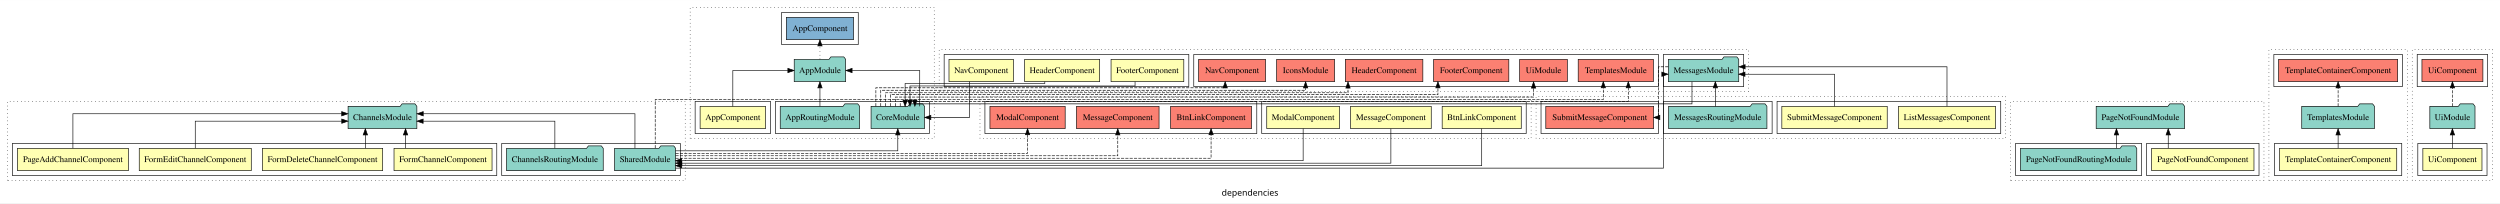
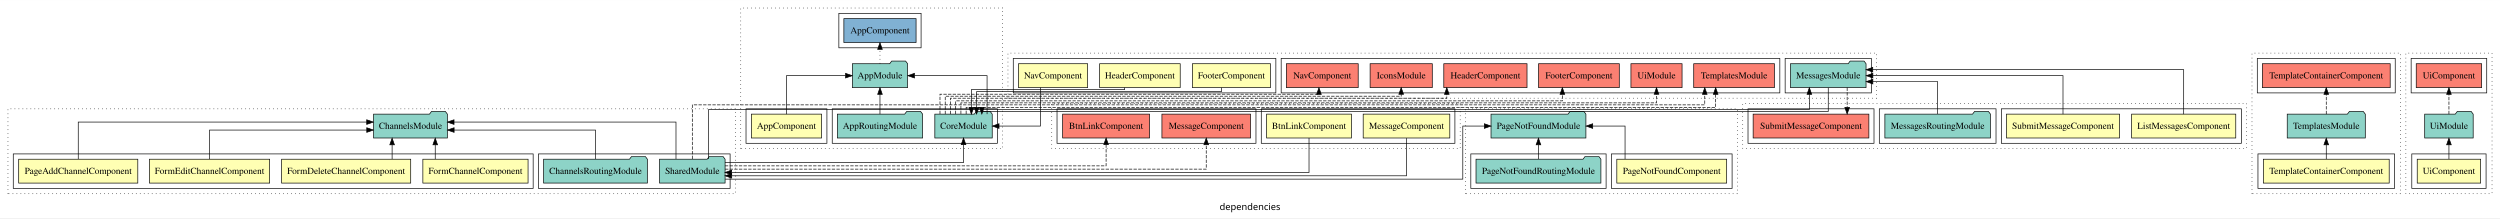
- <svg xmlns="http://www.w3.org/2000/svg" width="4046pt" height="329pt" viewBox="0.00 0.00 4046.00 328.80">
+ <svg xmlns="http://www.w3.org/2000/svg" width="3770pt" height="329pt" viewBox="0.00 0.00 3770.00 328.80">
  <g id="graph0" class="graph" transform="scale(1 1) rotate(0) translate(4 324.8)">
-     <polygon fill="white" stroke="transparent" points="-4,4 -4,-324.8 4042,-324.8 4042,4 -4,4" />
-     <text text-anchor="middle" x="2019" y="-8.2" font-family="sans-serif" font-size="14.00">dependencies</text>
+     <polygon fill="white" stroke="transparent" points="-4,4 -4,-324.8 3766,-324.8 3766,4 -4,4" />
+     <text text-anchor="middle" x="1881" y="-8.2" font-family="sans-serif" font-size="14.00">dependencies</text>
    <g id="clust1" class="cluster">
      <polygon fill="none" stroke="black" stroke-dasharray="1,5" points="1113,-100.8 1113,-312.8 1508,-312.8 1508,-100.8 1113,-100.8" />
    </g>
    <g id="clust2" class="cluster">
      <polygon fill="none" stroke="black" points="1121,-108.8 1121,-160.8 1243,-160.8 1243,-108.8 1121,-108.8" />
    </g>
    <g id="clust4" class="cluster">
      <polygon fill="none" stroke="black" points="1251,-108.8 1251,-160.8 1500,-160.8 1500,-108.8 1251,-108.8" />
    </g>
    <g id="clust6" class="cluster">
      <polygon fill="none" stroke="black" points="1261,-252.8 1261,-304.8 1385,-304.8 1385,-252.8 1261,-252.8" />
    </g>
    <g id="clust14" class="cluster">
      <polygon fill="none" stroke="black" stroke-dasharray="1,5" points="8,-32.8 8,-160.8 1105,-160.8 1105,-32.8 8,-32.8" />
    </g>
    <g id="clust15" class="cluster">
      <polygon fill="none" stroke="black" points="16,-40.8 16,-92.8 800,-92.8 800,-40.8 16,-40.8" />
    </g>
    <g id="clust20" class="cluster">
      <polygon fill="none" stroke="black" points="808,-40.8 808,-92.8 1097,-92.8 1097,-40.8 808,-40.8" />
    </g>
    <g id="clust30" class="cluster">
      <polygon fill="none" stroke="black" stroke-dasharray="1,5" points="1516,-176.8 1516,-244.8 2826,-244.8 2826,-176.8 1516,-176.8" />
    </g>
    <g id="clust31" class="cluster">
      <polygon fill="none" stroke="black" points="1524,-184.8 1524,-236.8 1920,-236.8 1920,-184.8 1524,-184.8" />
    </g>
    <g id="clust35" class="cluster">
      <polygon fill="none" stroke="black" points="2688,-184.8 2688,-236.8 2818,-236.8 2818,-184.8 2688,-184.8" />
    </g>
    <g id="clust36" class="cluster">
      <polygon fill="none" stroke="black" points="1928,-184.8 1928,-236.8 2680,-236.8 2680,-184.8 1928,-184.8" />
    </g>
    <g id="clust45" class="cluster">
-       <polygon fill="none" stroke="black" stroke-dasharray="1,5" points="2482,-100.8 2482,-168.8 3242,-168.8 3242,-100.8 2482,-100.8" />
+       <polygon fill="none" stroke="black" stroke-dasharray="1,5" points="2624,-100.8 2624,-168.8 3384,-168.8 3384,-100.8 2624,-100.8" />
    </g>
    <g id="clust46" class="cluster">
-       <polygon fill="none" stroke="black" points="2872,-108.8 2872,-160.8 3234,-160.8 3234,-108.8 2872,-108.8" />
+       <polygon fill="none" stroke="black" points="3014,-108.8 3014,-160.8 3376,-160.8 3376,-108.8 3014,-108.8" />
    </g>
    <g id="clust49" class="cluster">
-       <polygon fill="none" stroke="black" points="2688,-108.8 2688,-160.8 2864,-160.8 2864,-108.8 2688,-108.8" />
+       <polygon fill="none" stroke="black" points="2830,-108.8 2830,-160.8 3006,-160.8 3006,-108.8 2830,-108.8" />
    </g>
    <g id="clust50" class="cluster">
-       <polygon fill="none" stroke="black" points="2490,-108.8 2490,-160.8 2680,-160.8 2680,-108.8 2490,-108.8" />
+       <polygon fill="none" stroke="black" points="2632,-108.8 2632,-160.8 2822,-160.8 2822,-108.8 2632,-108.8" />
    </g>
    <g id="clust59" class="cluster">
-       <polygon fill="none" stroke="black" stroke-dasharray="1,5" points="3250,-32.8 3250,-160.8 3660,-160.8 3660,-32.8 3250,-32.8" />
+       <polygon fill="none" stroke="black" stroke-dasharray="1,5" points="2206,-32.8 2206,-160.8 2616,-160.8 2616,-32.8 2206,-32.8" />
    </g>
    <g id="clust60" class="cluster">
-       <polygon fill="none" stroke="black" points="3470,-40.8 3470,-92.8 3652,-92.8 3652,-40.8 3470,-40.8" />
+       <polygon fill="none" stroke="black" points="2426,-40.8 2426,-92.8 2608,-92.8 2608,-40.8 2426,-40.8" />
    </g>
    <g id="clust62" class="cluster">
-       <polygon fill="none" stroke="black" points="3258,-40.8 3258,-92.8 3462,-92.8 3462,-40.8 3258,-40.8" />
+       <polygon fill="none" stroke="black" points="2214,-40.8 2214,-92.8 2418,-92.8 2418,-40.8 2214,-40.8" />
    </g>
    <g id="clust72" class="cluster">
-       <polygon fill="none" stroke="black" stroke-dasharray="1,5" points="1582,-100.8 1582,-168.8 2474,-168.8 2474,-100.8 1582,-100.8" />
+       <polygon fill="none" stroke="black" stroke-dasharray="1,5" points="1582,-100.8 1582,-168.8 2198,-168.8 2198,-100.8 1582,-100.8" />
    </g>
    <g id="clust73" class="cluster">
-       <polygon fill="none" stroke="black" points="2038,-108.8 2038,-160.8 2466,-160.8 2466,-108.8 2038,-108.8" />
-     </g>
-     <g id="clust78" class="cluster">
-       <polygon fill="none" stroke="black" points="1590,-108.8 1590,-160.8 2030,-160.8 2030,-108.8 1590,-108.8" />
+       <polygon fill="none" stroke="black" points="1898,-108.8 1898,-160.8 2190,-160.8 2190,-108.8 1898,-108.8" />
+     </g>
+     <g id="clust77" class="cluster">
+       <polygon fill="none" stroke="black" points="1590,-108.8 1590,-160.8 1890,-160.8 1890,-108.8 1590,-108.8" />
+     </g>
+     <g id="clust80" class="cluster">
+       <polygon fill="none" stroke="black" stroke-dasharray="1,5" points="3392,-32.8 3392,-244.8 3616,-244.8 3616,-32.8 3392,-32.8" />
    </g>
    <g id="clust81" class="cluster">
-       <polygon fill="none" stroke="black" stroke-dasharray="1,5" points="3668,-32.8 3668,-244.8 3892,-244.8 3892,-32.8 3668,-32.8" />
-     </g>
-     <g id="clust82" class="cluster">
-       <polygon fill="none" stroke="black" points="3677,-40.8 3677,-92.8 3883,-92.8 3883,-40.8 3677,-40.8" />
-     </g>
-     <g id="clust85" class="cluster">
-       <polygon fill="none" stroke="black" points="3676,-184.8 3676,-236.8 3884,-236.8 3884,-184.8 3676,-184.8" />
+       <polygon fill="none" stroke="black" points="3401,-40.8 3401,-92.8 3607,-92.8 3607,-40.8 3401,-40.8" />
+     </g>
+     <g id="clust84" class="cluster">
+       <polygon fill="none" stroke="black" points="3400,-184.8 3400,-236.8 3608,-236.8 3608,-184.8 3400,-184.8" />
+     </g>
+     <g id="clust87" class="cluster">
+       <polygon fill="none" stroke="black" stroke-dasharray="1,5" points="3624,-32.8 3624,-244.8 3754,-244.8 3754,-32.8 3624,-32.8" />
    </g>
    <g id="clust88" class="cluster">
-       <polygon fill="none" stroke="black" stroke-dasharray="1,5" points="3900,-32.8 3900,-244.8 4030,-244.8 4030,-32.8 3900,-32.8" />
-     </g>
-     <g id="clust89" class="cluster">
-       <polygon fill="none" stroke="black" points="3909,-40.8 3909,-92.8 4021,-92.8 4021,-40.8 3909,-40.8" />
-     </g>
-     <g id="clust92" class="cluster">
-       <polygon fill="none" stroke="black" points="3908,-184.8 3908,-236.8 4022,-236.8 4022,-184.8 3908,-184.8" />
+       <polygon fill="none" stroke="black" points="3633,-40.8 3633,-92.8 3745,-92.8 3745,-40.8 3633,-40.8" />
+     </g>
+     <g id="clust91" class="cluster">
+       <polygon fill="none" stroke="black" points="3632,-184.8 3632,-236.8 3746,-236.8 3746,-184.8 3632,-184.8" />
    </g>
    <g id="node1" class="node">
      <polygon fill="#ffffb3" stroke="black" points="1234.94,-152.8 1129.06,-152.8 1129.06,-116.8 1234.94,-116.8 1234.94,-152.8" />
      <text text-anchor="middle" x="1182" y="-130.6" font-family="Times,serif" font-size="14.00">AppComponent</text>
    </g>
    <g id="node2" class="node">
      <polygon fill="#8dd3c7" stroke="black" points="1364.66,-228.8 1361.66,-232.8 1340.66,-232.8 1337.66,-228.8 1281.34,-228.8 1281.34,-192.8 1364.66,-192.8 1364.66,-228.8" />
      <text text-anchor="middle" x="1323" y="-206.6" font-family="Times,serif" font-size="14.00">AppModule</text>
    </g>
    <g id="edge1" class="edge">
      <path fill="none" stroke="black" d="M1182,-152.81C1182,-175.29 1182,-210.8 1182,-210.8 1182,-210.8 1271.08,-210.8 1271.08,-210.8" />
      <polygon fill="black" stroke="black" points="1271.08,-214.3 1281.08,-210.8 1271.08,-207.3 1271.08,-214.3" />
    </g>
    <g id="node5" class="node">
      <polygon fill="#80b1d3" stroke="black" points="1377.44,-296.8 1268.56,-296.8 1268.56,-260.8 1377.44,-260.8 1377.44,-296.8" />
      <text text-anchor="middle" x="1323" y="-274.6" font-family="Times,serif" font-size="14.00">AppComponent </text>
    </g>
    <g id="edge4" class="edge">
      <path fill="none" stroke="black" stroke-dasharray="1,5" d="M1323,-229.02C1323,-229.02 1323,-250.53 1323,-250.53" />
      <polygon fill="black" stroke="black" points="1319.5,-250.53 1323,-260.53 1326.5,-250.53 1319.5,-250.53" />
    </g>
    <g id="node3" class="node">
      <polygon fill="#8dd3c7" stroke="black" points="1387.28,-152.8 1384.28,-156.8 1363.28,-156.8 1360.28,-152.8 1258.72,-152.8 1258.72,-116.8 1387.28,-116.8 1387.28,-152.8" />
      <text text-anchor="middle" x="1323" y="-130.6" font-family="Times,serif" font-size="14.00">AppRoutingModule</text>
    </g>
    <g id="edge2" class="edge">
      <path fill="none" stroke="black" d="M1323,-152.81C1323,-152.81 1323,-182.65 1323,-182.65" />
      <polygon fill="black" stroke="black" points="1319.5,-182.65 1323,-192.65 1326.5,-182.65 1319.5,-182.65" />
    </g>
    <g id="node4" class="node">
      <polygon fill="#8dd3c7" stroke="black" points="1492.27,-152.8 1489.27,-156.8 1468.27,-156.8 1465.27,-152.8 1405.73,-152.8 1405.73,-116.8 1492.27,-116.8 1492.27,-152.8" />
      <text text-anchor="middle" x="1449" y="-130.6" font-family="Times,serif" font-size="14.00">CoreModule</text>
    </g>
    <g id="edge3" class="edge">
      <path fill="none" stroke="black" d="M1484.5,-152.81C1484.5,-175.29 1484.5,-210.8 1484.5,-210.8 1484.5,-210.8 1375.01,-210.8 1375.01,-210.8" />
      <polygon fill="black" stroke="black" points="1375.01,-207.3 1365.01,-210.8 1375.01,-214.3 1375.01,-207.3" />
    </g>
    <g id="node17" class="node">
      <polygon fill="#fb8072" stroke="black" points="2437.88,-228.8 2316.12,-228.8 2316.12,-192.8 2437.88,-192.8 2437.88,-228.8" />
      <text text-anchor="middle" x="2377" y="-206.6" font-family="Times,serif" font-size="14.00">FooterComponent </text>
    </g>
    <g id="edge16" class="edge">
-       <path fill="none" stroke="black" stroke-dasharray="5,2" d="M1437.17,-152.87C1437.17,-162.26 1437.17,-171.8 1437.17,-171.8 1437.17,-171.8 2323.15,-171.8 2323.15,-171.8 2323.15,-171.8 2323.15,-182.67 2323.15,-182.67" />
-       <polygon fill="black" stroke="black" points="2319.65,-182.67 2323.15,-192.67 2326.65,-182.67 2319.65,-182.67" />
+       <path fill="none" stroke="black" stroke-dasharray="5,2" d="M1437.17,-152.91C1437.17,-162.7 1437.17,-172.8 1437.17,-172.8 1437.17,-172.8 2352.04,-172.8 2352.04,-172.8 2352.04,-172.8 2352.04,-182.69 2352.04,-182.69" />
+       <polygon fill="black" stroke="black" points="2348.54,-182.69 2352.04,-192.69 2355.54,-182.69 2348.54,-182.69" />
    </g>
    <g id="node18" class="node">
      <polygon fill="#fb8072" stroke="black" points="2298.75,-228.8 2173.25,-228.8 2173.25,-192.8 2298.75,-192.8 2298.75,-228.8" />
      <text text-anchor="middle" x="2236" y="-206.6" font-family="Times,serif" font-size="14.00">HeaderComponent </text>
    </g>
    <g id="edge17" class="edge">
-       <path fill="none" stroke="black" stroke-dasharray="5,2" d="M1429.28,-152.93C1429.28,-163.51 1429.28,-174.8 1429.28,-174.8 1429.28,-174.8 2177.61,-174.8 2177.61,-174.8 2177.61,-174.8 2177.61,-182.38 2177.61,-182.38" />
-       <polygon fill="black" stroke="black" points="2174.11,-182.38 2177.61,-192.38 2181.11,-182.38 2174.11,-182.38" />
+       <path fill="none" stroke="black" stroke-dasharray="5,2" d="M1429.28,-152.86C1429.28,-164.24 1429.28,-176.8 1429.28,-176.8 1429.28,-176.8 2177.77,-176.8 2177.77,-176.8 2177.77,-176.8 2177.77,-182.61 2177.77,-182.61" />
+       <polygon fill="black" stroke="black" points="2174.27,-182.61 2177.77,-192.61 2181.27,-182.61 2174.27,-182.61" />
    </g>
    <g id="node19" class="node">
      <polygon fill="#fb8072" stroke="black" points="2155.88,-228.8 2062.12,-228.8 2062.12,-192.8 2155.88,-192.8 2155.88,-228.8" />
      <text text-anchor="middle" x="2109" y="-206.6" font-family="Times,serif" font-size="14.00">IconsModule </text>
    </g>
    <g id="edge18" class="edge">
-       <path fill="none" stroke="black" stroke-dasharray="5,2" d="M1421.39,-152.95C1421.39,-165.07 1421.39,-178.8 1421.39,-178.8 1421.39,-178.8 2109,-178.8 2109,-178.8 2109,-178.8 2109,-182.56 2109,-182.56" />
-       <polygon fill="black" stroke="black" points="2105.5,-182.56 2109,-192.56 2112.5,-182.56 2105.5,-182.56" />
+       <path fill="none" stroke="black" stroke-dasharray="5,2" d="M1421.39,-152.84C1421.39,-165.36 1421.39,-179.8 1421.39,-179.8 1421.39,-179.8 2109,-179.8 2109,-179.8 2109,-179.8 2109,-182.77 2109,-182.77" />
+       <polygon fill="black" stroke="black" points="2105.5,-182.77 2109,-192.77 2112.5,-182.77 2105.5,-182.77" />
    </g>
    <g id="node20" class="node">
      <polygon fill="#fb8072" stroke="black" points="2044.16,-228.8 1935.84,-228.8 1935.84,-192.8 2044.16,-192.8 2044.16,-228.8" />
      <text text-anchor="middle" x="1990" y="-206.6" font-family="Times,serif" font-size="14.00">NavComponent </text>
    </g>
    <g id="edge19" class="edge">
-       <path fill="none" stroke="black" stroke-dasharray="5,2" d="M1413.5,-152.95C1413.5,-166.54 1413.5,-182.8 1413.5,-182.8 1413.5,-182.8 1978.84,-182.8 1978.84,-182.8 1978.84,-182.8 1978.84,-183.78 1978.84,-183.78" />
-       <polygon fill="black" stroke="black" points="1975.34,-182.59 1978.84,-192.59 1982.34,-182.59 1975.34,-182.59" />
+       <path fill="none" stroke="black" stroke-dasharray="5,2" d="M1413.5,-152.95C1413.5,-166.54 1413.5,-182.8 1413.5,-182.8 1413.5,-182.8 1984.96,-182.8 1984.96,-182.8 1984.96,-182.8 1984.96,-183.78 1984.96,-183.78" />
+       <polygon fill="black" stroke="black" points="1981.46,-182.59 1984.96,-192.59 1988.46,-182.59 1981.46,-182.59" />
    </g>
    <g id="node21" class="node">
      <polygon fill="#fb8072" stroke="black" points="2671.86,-228.8 2550.14,-228.8 2550.14,-192.8 2671.86,-192.8 2671.86,-228.8" />
      <text text-anchor="middle" x="2611" y="-206.6" font-family="Times,serif" font-size="14.00">TemplatesModule </text>
    </g>
    <g id="edge20" class="edge">
-       <path fill="none" stroke="black" stroke-dasharray="5,2" d="M1452.94,-152.86C1452.94,-157.29 1452.94,-160.8 1452.94,-160.8 1452.94,-160.8 2631.23,-160.8 2631.23,-160.8 2631.23,-160.8 2631.23,-182.75 2631.23,-182.75" />
-       <polygon fill="black" stroke="black" points="2627.73,-182.75 2631.23,-192.75 2634.73,-182.75 2627.73,-182.75" />
+       <path fill="none" stroke="black" stroke-dasharray="5,2" d="M1452.94,-153.01C1452.94,-158.35 1452.94,-162.8 1452.94,-162.8 1452.94,-162.8 2583.22,-162.8 2583.22,-162.8 2583.22,-162.8 2583.22,-182.65 2583.22,-182.65" />
+       <polygon fill="black" stroke="black" points="2579.72,-182.65 2583.22,-192.65 2586.72,-182.65 2579.72,-182.65" />
    </g>
    <g id="node22" class="node">
      <polygon fill="#fb8072" stroke="black" points="2532.55,-228.8 2455.45,-228.8 2455.45,-192.8 2532.55,-192.8 2532.55,-228.8" />
      <text text-anchor="middle" x="2494" y="-206.6" font-family="Times,serif" font-size="14.00">UiModule </text>
    </g>
    <g id="edge21" class="edge">
-       <path fill="none" stroke="black" stroke-dasharray="5,2" d="M1445.06,-152.84C1445.06,-160.55 1445.06,-167.8 1445.06,-167.8 1445.06,-167.8 2477.93,-167.8 2477.93,-167.8 2477.93,-167.8 2477.93,-182.31 2477.93,-182.31" />
-       <polygon fill="black" stroke="black" points="2474.43,-182.31 2477.93,-192.31 2481.43,-182.31 2474.43,-182.31" />
+       <path fill="none" stroke="black" stroke-dasharray="5,2" d="M1445.06,-153.12C1445.06,-161.59 1445.06,-169.8 1445.06,-169.8 1445.06,-169.8 2494,-169.8 2494,-169.8 2494,-169.8 2494,-182.7 2494,-182.7" />
+       <polygon fill="black" stroke="black" points="2490.5,-182.7 2494,-192.7 2497.5,-182.7 2490.5,-182.7" />
    </g>
    <g id="node6" class="node">
      <polygon fill="#ffffb3" stroke="black" points="792.32,-84.8 633.68,-84.8 633.68,-48.8 792.32,-48.8 792.32,-84.8" />
      <text text-anchor="middle" x="713" y="-62.6" font-family="Times,serif" font-size="14.00">FormChannelComponent</text>
    </g>
    <g id="node10" class="node">
      <polygon fill="#8dd3c7" stroke="black" points="670.66,-152.8 667.66,-156.8 646.66,-156.8 643.66,-152.8 559.34,-152.8 559.34,-116.8 670.66,-116.8 670.66,-152.8" />
      <text text-anchor="middle" x="615" y="-130.6" font-family="Times,serif" font-size="14.00">ChannelsModule</text>
    </g>
    <g id="edge5" class="edge">
      <path fill="none" stroke="black" d="M652.33,-85.02C652.33,-85.02 652.33,-106.53 652.33,-106.53" />
      <polygon fill="black" stroke="black" points="648.83,-106.53 652.33,-116.53 655.83,-106.53 648.83,-106.53" />
    </g>
    <g id="node7" class="node">
      <polygon fill="#ffffb3" stroke="black" points="615.36,-84.8 420.64,-84.8 420.64,-48.8 615.36,-48.8 615.36,-84.8" />
      <text text-anchor="middle" x="518" y="-62.6" font-family="Times,serif" font-size="14.00">FormDeleteChannelComponent</text>
    </g>
    <g id="edge6" class="edge">
      <path fill="none" stroke="black" d="M587.3,-85.02C587.3,-85.02 587.3,-106.53 587.3,-106.53" />
      <polygon fill="black" stroke="black" points="583.8,-106.53 587.3,-116.53 590.8,-106.53 583.8,-106.53" />
    </g>
    <g id="node8" class="node">
      <polygon fill="#ffffb3" stroke="black" points="402.66,-84.8 221.34,-84.8 221.34,-48.8 402.66,-48.8 402.66,-84.8" />
      <text text-anchor="middle" x="312" y="-62.6" font-family="Times,serif" font-size="14.00">FormEditChannelComponent</text>
    </g>
    <g id="edge7" class="edge">
      <path fill="none" stroke="black" d="M312,-85.07C312,-103.36 312,-128.8 312,-128.8 312,-128.8 549.07,-128.8 549.07,-128.8" />
      <polygon fill="black" stroke="black" points="549.07,-132.3 559.07,-128.8 549.07,-125.3 549.07,-132.3" />
    </g>
    <g id="node9" class="node">
      <polygon fill="#ffffb3" stroke="black" points="203.81,-84.8 24.19,-84.8 24.19,-48.8 203.81,-48.8 203.81,-84.8" />
      <text text-anchor="middle" x="114" y="-62.6" font-family="Times,serif" font-size="14.00">PageAddChannelComponent</text>
    </g>
    <g id="edge8" class="edge">
      <path fill="none" stroke="black" d="M114,-85.09C114,-107.01 114,-140.8 114,-140.8 114,-140.8 548.99,-140.8 548.99,-140.8" />
      <polygon fill="black" stroke="black" points="548.99,-144.3 558.99,-140.8 548.99,-137.3 548.99,-144.3" />
    </g>
    <g id="node11" class="node">
      <polygon fill="#8dd3c7" stroke="black" points="972.27,-84.8 969.27,-88.8 948.27,-88.8 945.27,-84.8 815.73,-84.8 815.73,-48.8 972.27,-48.8 972.27,-84.8" />
      <text text-anchor="middle" x="894" y="-62.6" font-family="Times,serif" font-size="14.00">ChannelsRoutingModule</text>
    </g>
    <g id="edge9" class="edge">
      <path fill="none" stroke="black" d="M894,-85.07C894,-103.36 894,-128.8 894,-128.8 894,-128.8 680.79,-128.8 680.79,-128.8" />
      <polygon fill="black" stroke="black" points="680.79,-125.3 670.79,-128.8 680.79,-132.3 680.79,-125.3" />
    </g>
    <g id="node12" class="node">
      <polygon fill="#8dd3c7" stroke="black" points="1089.43,-84.8 1086.43,-88.8 1065.43,-88.8 1062.43,-84.8 990.57,-84.8 990.57,-48.8 1089.43,-48.8 1089.43,-84.8" />
      <text text-anchor="middle" x="1040" y="-62.6" font-family="Times,serif" font-size="14.00">SharedModule</text>
    </g>
    <g id="edge15" class="edge">
-       <path fill="none" stroke="black" d="M1089.33,-80.8C1198.12,-80.8 1449,-80.8 1449,-80.8 1449,-80.8 1449,-106.52 1449,-106.52" />
-       <polygon fill="black" stroke="black" points="1445.5,-106.52 1449,-116.52 1452.5,-106.52 1445.5,-106.52" />
+       <path fill="none" stroke="black" d="M1089.33,-79.8C1198.12,-79.8 1449,-79.8 1449,-79.8 1449,-79.8 1449,-106.79 1449,-106.79" />
+       <polygon fill="black" stroke="black" points="1445.5,-106.79 1449,-116.79 1452.5,-106.79 1445.5,-106.79" />
    </g>
    <g id="edge10" class="edge">
-       <path fill="none" stroke="black" d="M1023.6,-85.09C1023.6,-107.01 1023.6,-140.8 1023.6,-140.8 1023.6,-140.8 680.96,-140.8 680.96,-140.8" />
-       <polygon fill="black" stroke="black" points="680.96,-137.3 670.96,-140.8 680.96,-144.3 680.96,-137.3" />
+       <path fill="none" stroke="black" d="M1015.39,-85.09C1015.39,-107.01 1015.39,-140.8 1015.39,-140.8 1015.39,-140.8 680.67,-140.8 680.67,-140.8" />
+       <polygon fill="black" stroke="black" points="680.67,-137.3 670.67,-140.8 680.67,-144.3 680.67,-137.3" />
    </g>
    <g id="node16" class="node">
      <polygon fill="#8dd3c7" stroke="black" points="2809.99,-228.8 2806.99,-232.8 2785.99,-232.8 2782.99,-228.8 2696.01,-228.8 2696.01,-192.8 2809.99,-192.8 2809.99,-228.8" />
      <text text-anchor="middle" x="2753" y="-206.6" font-family="Times,serif" font-size="14.00">MessagesModule</text>
    </g>
    <g id="edge25" class="edge">
-       <path fill="none" stroke="black" d="M1089.32,-52.8C1363.54,-52.8 2688.05,-52.8 2688.05,-52.8 2688.05,-52.8 2688.05,-204.8 2688.05,-204.8 2688.05,-204.8 2688.8,-204.8 2688.8,-204.8" />
-       <polygon fill="black" stroke="black" points="2685.5,-208.3 2695.5,-204.8 2685.5,-201.3 2685.5,-208.3" />
-     </g>
-     <g id="edge35" class="edge">
-       <path fill="none" stroke="black" stroke-dasharray="5,2" d="M1056.4,-85.04C1056.4,-113.14 1056.4,-163.8 1056.4,-163.8 1056.4,-163.8 2590.77,-163.8 2590.77,-163.8 2590.77,-163.8 2590.77,-182.76 2590.77,-182.76" />
-       <polygon fill="black" stroke="black" points="2587.27,-182.76 2590.77,-192.76 2594.27,-182.76 2587.27,-182.76" />
+       <path fill="none" stroke="black" d="M1064.61,-85.17C1064.61,-112.28 1064.61,-159.8 1064.61,-159.8 1064.61,-159.8 2724.5,-159.8 2724.5,-159.8 2724.5,-159.8 2724.5,-182.68 2724.5,-182.68" />
+       <polygon fill="black" stroke="black" points="2721,-182.68 2724.5,-192.68 2728,-182.68 2721,-182.68" />
+     </g>
+     <g id="edge34" class="edge">
+       <path fill="none" stroke="black" stroke-dasharray="5,2" d="M1040,-85.14C1040,-114.01 1040,-166.8 1040,-166.8 1040,-166.8 2566.77,-166.8 2566.77,-166.8 2566.77,-166.8 2566.77,-182.65 2566.77,-182.65" />
+       <polygon fill="black" stroke="black" points="2563.27,-182.65 2566.77,-192.65 2570.27,-182.65 2563.27,-182.65" />
+     </g>
+     <g id="node28" class="node">
+       <polygon fill="#8dd3c7" stroke="black" points="2387.55,-152.8 2384.55,-156.8 2363.55,-156.8 2360.55,-152.8 2244.45,-152.8 2244.45,-116.8 2387.55,-116.8 2387.55,-152.8" />
+       <text text-anchor="middle" x="2316" y="-130.6" font-family="Times,serif" font-size="14.00">PageNotFoundModule</text>
+     </g>
+     <g id="edge29" class="edge">
+       <path fill="none" stroke="black" d="M1089.55,-54.8C1311.33,-54.8 2201.91,-54.8 2201.91,-54.8 2201.91,-54.8 2201.91,-134.8 2201.91,-134.8 2201.91,-134.8 2234.39,-134.8 2234.39,-134.8" />
+       <polygon fill="black" stroke="black" points="2234.39,-138.3 2244.39,-134.8 2234.39,-131.3 2234.39,-138.3" />
+     </g>
+     <g id="node32" class="node">
+       <polygon fill="#fb8072" stroke="black" points="1729.5,-152.8 1598.5,-152.8 1598.5,-116.8 1729.5,-116.8 1729.5,-152.8" />
+       <text text-anchor="middle" x="1664" y="-130.6" font-family="Times,serif" font-size="14.00">BtnLinkComponent </text>
+     </g>
+     <g id="edge32" class="edge">
+       <path fill="none" stroke="black" stroke-dasharray="5,2" d="M1089.22,-74.8C1236.57,-74.8 1664,-74.8 1664,-74.8 1664,-74.8 1664,-106.8 1664,-106.8" />
+       <polygon fill="black" stroke="black" points="1660.5,-106.8 1664,-116.8 1667.5,-106.8 1660.5,-106.8" />
    </g>
    <g id="node33" class="node">
-       <polygon fill="#fb8072" stroke="black" points="2021.5,-152.8 1890.5,-152.8 1890.5,-116.8 2021.5,-116.8 2021.5,-152.8" />
-       <text text-anchor="middle" x="1956" y="-130.6" font-family="Times,serif" font-size="14.00">BtnLinkComponent </text>
-     </g>
-     <g id="edge32" class="edge">
-       <path fill="none" stroke="black" stroke-dasharray="5,2" d="M1089.25,-68.8C1279.51,-68.8 1956,-68.8 1956,-68.8 1956,-68.8 1956,-106.77 1956,-106.77" />
-       <polygon fill="black" stroke="black" points="1952.5,-106.77 1956,-116.77 1959.5,-106.77 1952.5,-106.77" />
-     </g>
-     <g id="node34" class="node">
-       <polygon fill="#fb8072" stroke="black" points="1871.82,-152.8 1738.18,-152.8 1738.18,-116.8 1871.82,-116.8 1871.82,-152.8" />
-       <text text-anchor="middle" x="1805" y="-130.6" font-family="Times,serif" font-size="14.00">MessageComponent </text>
+       <polygon fill="#fb8072" stroke="black" points="1881.82,-152.8 1748.18,-152.8 1748.18,-116.8 1881.82,-116.8 1881.82,-152.8" />
+       <text text-anchor="middle" x="1815" y="-130.6" font-family="Times,serif" font-size="14.00">MessageComponent </text>
    </g>
    <g id="edge33" class="edge">
-       <path fill="none" stroke="black" stroke-dasharray="5,2" d="M1089.31,-72.8C1258.49,-72.8 1805,-72.8 1805,-72.8 1805,-72.8 1805,-106.53 1805,-106.53" />
-       <polygon fill="black" stroke="black" points="1801.5,-106.53 1805,-116.53 1808.5,-106.53 1801.5,-106.53" />
-     </g>
-     <g id="node35" class="node">
-       <polygon fill="#fb8072" stroke="black" points="1719.88,-152.8 1598.12,-152.8 1598.12,-116.8 1719.88,-116.8 1719.88,-152.8" />
-       <text text-anchor="middle" x="1659" y="-130.6" font-family="Times,serif" font-size="14.00">ModalComponent </text>
-     </g>
-     <g id="edge34" class="edge">
-       <path fill="none" stroke="black" stroke-dasharray="5,2" d="M1089.35,-76.8C1236,-76.8 1659,-76.8 1659,-76.8 1659,-76.8 1659,-106.77 1659,-106.77" />
-       <polygon fill="black" stroke="black" points="1655.5,-106.77 1659,-116.77 1662.5,-106.77 1655.5,-106.77" />
+       <path fill="none" stroke="black" stroke-dasharray="5,2" d="M1089.36,-69.8C1260.07,-69.8 1815,-69.8 1815,-69.8 1815,-69.8 1815,-106.69 1815,-106.69" />
+       <polygon fill="black" stroke="black" points="1811.5,-106.69 1815,-116.69 1818.5,-106.69 1811.5,-106.69" />
    </g>
    <g id="node13" class="node">
      <polygon fill="#ffffb3" stroke="black" points="1911.88,-228.8 1794.12,-228.8 1794.12,-192.8 1911.88,-192.8 1911.88,-228.8" />
      <text text-anchor="middle" x="1853" y="-206.6" font-family="Times,serif" font-size="14.00">FooterComponent</text>
    </g>
    <g id="edge11" class="edge">
-       <path fill="none" stroke="black" d="M1832.98,-192.63C1832.98,-188.75 1832.98,-185.8 1832.98,-185.8 1832.98,-185.8 1468.72,-185.8 1468.72,-185.8 1468.72,-185.8 1468.72,-162.92 1468.72,-162.92" />
-       <polygon fill="black" stroke="black" points="1472.22,-162.92 1468.72,-152.92 1465.22,-162.92 1472.22,-162.92" />
+       <path fill="none" stroke="black" d="M1837.98,-192.61C1837.98,-189.26 1837.98,-186.8 1837.98,-186.8 1837.98,-186.8 1468.72,-186.8 1468.72,-186.8 1468.72,-186.8 1468.72,-162.99 1468.72,-162.99" />
+       <polygon fill="black" stroke="black" points="1472.22,-162.99 1468.72,-152.99 1465.22,-162.99 1472.22,-162.99" />
    </g>
    <g id="node14" class="node">
      <polygon fill="#ffffb3" stroke="black" points="1775.75,-228.8 1654.25,-228.8 1654.25,-192.8 1775.75,-192.8 1775.75,-228.8" />
      <text text-anchor="middle" x="1715" y="-206.6" font-family="Times,serif" font-size="14.00">HeaderComponent</text>
    </g>
    <g id="edge12" class="edge">
-       <path fill="none" stroke="black" d="M1686.91,-192.72C1686.91,-190.95 1686.91,-189.8 1686.91,-189.8 1686.91,-189.8 1460.83,-189.8 1460.83,-189.8 1460.83,-189.8 1460.83,-162.81 1460.83,-162.81" />
+       <path fill="none" stroke="black" d="M1691.94,-192.72C1691.94,-190.95 1691.94,-189.8 1691.94,-189.8 1691.94,-189.8 1460.83,-189.8 1460.83,-189.8 1460.83,-189.8 1460.83,-162.81 1460.83,-162.81" />
      <polygon fill="black" stroke="black" points="1464.33,-162.81 1460.83,-152.81 1457.33,-162.81 1464.33,-162.81" />
    </g>
    <g id="node15" class="node">
      <polygon fill="#ffffb3" stroke="black" points="1636.16,-228.8 1531.84,-228.8 1531.84,-192.8 1636.16,-192.8 1636.16,-228.8" />
      <text text-anchor="middle" x="1584" y="-206.6" font-family="Times,serif" font-size="14.00">NavComponent</text>
    </g>
    <g id="edge13" class="edge">
-       <path fill="none" stroke="black" d="M1564.99,-192.79C1564.99,-170.31 1564.99,-134.8 1564.99,-134.8 1564.99,-134.8 1502.52,-134.8 1502.52,-134.8" />
-       <polygon fill="black" stroke="black" points="1502.52,-131.3 1492.52,-134.8 1502.52,-138.3 1502.52,-131.3" />
+       <path fill="none" stroke="black" d="M1564.96,-192.79C1564.96,-170.31 1564.96,-134.8 1564.96,-134.8 1564.96,-134.8 1502.51,-134.8 1502.51,-134.8" />
+       <polygon fill="black" stroke="black" points="1502.51,-131.3 1492.51,-134.8 1502.51,-138.3 1502.51,-131.3" />
    </g>
    <g id="edge14" class="edge">
-       <path fill="none" stroke="black" d="M2734.3,-192.52C2734.3,-176.85 2734.3,-156.8 2734.3,-156.8 2734.3,-156.8 1476.61,-156.8 1476.61,-156.8 1476.61,-156.8 1476.61,-156.42 1476.61,-156.42" />
+       <path fill="none" stroke="black" d="M2753,-192.52C2753,-176.85 2753,-156.8 2753,-156.8 2753,-156.8 1476.61,-156.8 1476.61,-156.8 1476.61,-156.8 1476.61,-156.42 1476.61,-156.42" />
      <polygon fill="black" stroke="black" points="1480.11,-162.97 1476.61,-152.97 1473.11,-162.97 1480.11,-162.97" />
    </g>
    <g id="node26" class="node">
-       <polygon fill="#fb8072" stroke="black" points="2672.27,-152.8 2497.73,-152.8 2497.73,-116.8 2672.27,-116.8 2672.27,-152.8" />
-       <text text-anchor="middle" x="2585" y="-130.6" font-family="Times,serif" font-size="14.00">SubmitMessageComponent </text>
+       <polygon fill="#fb8072" stroke="black" points="2814.27,-152.8 2639.73,-152.8 2639.73,-116.8 2814.27,-116.8 2814.27,-152.8" />
+       <text text-anchor="middle" x="2727" y="-130.6" font-family="Times,serif" font-size="14.00">SubmitMessageComponent </text>
    </g>
    <g id="edge26" class="edge">
-       <path fill="none" stroke="black" stroke-dasharray="5,2" d="M2695.91,-216.8C2686.69,-216.8 2680.09,-216.8 2680.09,-216.8 2680.09,-216.8 2680.09,-134.8 2680.09,-134.8 2680.09,-134.8 2679.31,-134.8 2679.31,-134.8" />
-       <polygon fill="black" stroke="black" points="2682.31,-131.3 2672.31,-134.8 2682.31,-138.3 2682.31,-131.3" />
+       <path fill="none" stroke="black" stroke-dasharray="5,2" d="M2781.5,-192.79C2781.5,-192.79 2781.5,-162.95 2781.5,-162.95" />
+       <polygon fill="black" stroke="black" points="2785,-162.95 2781.5,-152.95 2778,-162.95 2785,-162.95" />
    </g>
    <g id="node23" class="node">
-       <polygon fill="#ffffb3" stroke="black" points="3225.55,-152.8 3068.45,-152.8 3068.45,-116.8 3225.55,-116.8 3225.55,-152.8" />
-       <text text-anchor="middle" x="3147" y="-130.6" font-family="Times,serif" font-size="14.00">ListMessagesComponent</text>
+       <polygon fill="#ffffb3" stroke="black" points="3367.55,-152.8 3210.45,-152.8 3210.45,-116.8 3367.55,-116.8 3367.55,-152.8" />
+       <text text-anchor="middle" x="3289" y="-130.6" font-family="Times,serif" font-size="14.00">ListMessagesComponent</text>
    </g>
    <g id="edge22" class="edge">
-       <path fill="none" stroke="black" d="M3147,-153C3147,-177.16 3147,-216.8 3147,-216.8 3147,-216.8 2820.29,-216.8 2820.29,-216.8" />
-       <polygon fill="black" stroke="black" points="2820.29,-213.3 2810.29,-216.8 2820.29,-220.3 2820.29,-213.3" />
+       <path fill="none" stroke="black" d="M3289,-152.83C3289,-177.78 3289,-219.8 3289,-219.8 3289,-219.8 2820.11,-219.8 2820.11,-219.8" />
+       <polygon fill="black" stroke="black" points="2820.11,-216.3 2810.11,-219.8 2820.11,-223.3 2820.11,-216.3" />
    </g>
    <g id="node24" class="node">
-       <polygon fill="#ffffb3" stroke="black" points="3050.27,-152.8 2879.73,-152.8 2879.73,-116.8 3050.27,-116.8 3050.27,-152.8" />
-       <text text-anchor="middle" x="2965" y="-130.6" font-family="Times,serif" font-size="14.00">SubmitMessageComponent</text>
+       <polygon fill="#ffffb3" stroke="black" points="3192.27,-152.8 3021.73,-152.8 3021.73,-116.8 3192.27,-116.8 3192.27,-152.8" />
+       <text text-anchor="middle" x="3107" y="-130.6" font-family="Times,serif" font-size="14.00">SubmitMessageComponent</text>
    </g>
    <g id="edge23" class="edge">
-       <path fill="none" stroke="black" d="M2965,-152.83C2965,-173.57 2965,-204.8 2965,-204.8 2965,-204.8 2820.09,-204.8 2820.09,-204.8" />
-       <polygon fill="black" stroke="black" points="2820.09,-201.3 2810.09,-204.8 2820.09,-208.3 2820.09,-201.3" />
+       <path fill="none" stroke="black" d="M3107,-152.81C3107,-175.29 3107,-210.8 3107,-210.8 3107,-210.8 2820.27,-210.8 2820.27,-210.8" />
+       <polygon fill="black" stroke="black" points="2820.27,-207.3 2810.27,-210.8 2820.27,-214.3 2820.27,-207.3" />
    </g>
    <g id="node25" class="node">
-       <polygon fill="#8dd3c7" stroke="black" points="2855.6,-152.8 2852.6,-156.8 2831.6,-156.8 2828.6,-152.8 2696.4,-152.8 2696.4,-116.8 2855.6,-116.8 2855.6,-152.8" />
-       <text text-anchor="middle" x="2776" y="-130.6" font-family="Times,serif" font-size="14.00">MessagesRoutingModule</text>
+       <polygon fill="#8dd3c7" stroke="black" points="2997.6,-152.8 2994.6,-156.8 2973.6,-156.8 2970.6,-152.8 2838.4,-152.8 2838.4,-116.8 2997.6,-116.8 2997.6,-152.8" />
+       <text text-anchor="middle" x="2918" y="-130.6" font-family="Times,serif" font-size="14.00">MessagesRoutingModule</text>
    </g>
    <g id="edge24" class="edge">
-       <path fill="none" stroke="black" d="M2772.14,-152.81C2772.14,-152.81 2772.14,-182.65 2772.14,-182.65" />
-       <polygon fill="black" stroke="black" points="2768.64,-182.65 2772.14,-192.65 2775.64,-182.65 2768.64,-182.65" />
+       <path fill="none" stroke="black" d="M2918,-153.11C2918,-172.95 2918,-201.8 2918,-201.8 2918,-201.8 2820.25,-201.8 2820.25,-201.8" />
+       <polygon fill="black" stroke="black" points="2820.25,-198.3 2810.25,-201.8 2820.25,-205.3 2820.25,-198.3" />
    </g>
    <g id="node27" class="node">
-       <polygon fill="#ffffb3" stroke="black" points="3643.83,-84.8 3478.17,-84.8 3478.17,-48.8 3643.83,-48.8 3643.83,-84.8" />
-       <text text-anchor="middle" x="3561" y="-62.6" font-family="Times,serif" font-size="14.00">PageNotFoundComponent</text>
-     </g>
-     <g id="node28" class="node">
-       <polygon fill="#8dd3c7" stroke="black" points="3531.55,-152.8 3528.55,-156.8 3507.55,-156.8 3504.55,-152.8 3388.45,-152.8 3388.45,-116.8 3531.55,-116.8 3531.55,-152.8" />
-       <text text-anchor="middle" x="3460" y="-130.6" font-family="Times,serif" font-size="14.00">PageNotFoundModule</text>
+       <polygon fill="#ffffb3" stroke="black" points="2599.83,-84.8 2434.17,-84.8 2434.17,-48.8 2599.83,-48.8 2599.83,-84.8" />
+       <text text-anchor="middle" x="2517" y="-62.6" font-family="Times,serif" font-size="14.00">PageNotFoundComponent</text>
    </g>
    <g id="edge27" class="edge">
-       <path fill="none" stroke="black" d="M3505.06,-85.02C3505.06,-85.02 3505.06,-106.53 3505.06,-106.53" />
-       <polygon fill="black" stroke="black" points="3501.56,-106.53 3505.06,-116.53 3508.56,-106.53 3501.56,-106.53" />
+       <path fill="none" stroke="black" d="M2446.58,-85.02C2446.58,-105.17 2446.58,-134.8 2446.58,-134.8 2446.58,-134.8 2397.79,-134.8 2397.79,-134.8" />
+       <polygon fill="black" stroke="black" points="2397.79,-131.3 2387.79,-134.8 2397.79,-138.3 2397.79,-131.3" />
    </g>
    <g id="node29" class="node">
-       <polygon fill="#8dd3c7" stroke="black" points="3454.17,-84.8 3451.17,-88.8 3430.17,-88.8 3427.17,-84.8 3265.83,-84.8 3265.83,-48.8 3454.17,-48.8 3454.17,-84.8" />
-       <text text-anchor="middle" x="3360" y="-62.6" font-family="Times,serif" font-size="14.00">PageNotFoundRoutingModule</text>
+       <polygon fill="#8dd3c7" stroke="black" points="2410.17,-84.8 2407.17,-88.8 2386.17,-88.8 2383.17,-84.8 2221.83,-84.8 2221.83,-48.8 2410.17,-48.8 2410.17,-84.8" />
+       <text text-anchor="middle" x="2316" y="-62.6" font-family="Times,serif" font-size="14.00">PageNotFoundRoutingModule</text>
    </g>
    <g id="edge28" class="edge">
-       <path fill="none" stroke="black" d="M3421.28,-85.02C3421.28,-85.02 3421.28,-106.53 3421.28,-106.53" />
-       <polygon fill="black" stroke="black" points="3417.78,-106.53 3421.28,-116.53 3424.78,-106.53 3417.78,-106.53" />
+       <path fill="none" stroke="black" d="M2316,-85.02C2316,-85.02 2316,-106.53 2316,-106.53" />
+       <polygon fill="black" stroke="black" points="2312.5,-106.53 2316,-116.53 2319.5,-106.53 2312.5,-106.53" />
    </g>
    <g id="node30" class="node">
-       <polygon fill="#ffffb3" stroke="black" points="2458,-152.8 2330,-152.8 2330,-116.8 2458,-116.8 2458,-152.8" />
-       <text text-anchor="middle" x="2394" y="-130.6" font-family="Times,serif" font-size="14.00">BtnLinkComponent</text>
-     </g>
-     <g id="edge29" class="edge">
-       <path fill="none" stroke="black" d="M2394,-116.71C2394,-93.67 2394,-56.8 2394,-56.8 2394,-56.8 1099.39,-56.8 1099.39,-56.8" />
-       <polygon fill="black" stroke="black" points="1099.39,-53.3 1089.39,-56.8 1099.39,-60.3 1099.39,-53.3" />
+       <polygon fill="#ffffb3" stroke="black" points="2034,-152.8 1906,-152.8 1906,-116.8 2034,-116.8 2034,-152.8" />
+       <text text-anchor="middle" x="1970" y="-130.6" font-family="Times,serif" font-size="14.00">BtnLinkComponent</text>
+     </g>
+     <g id="edge30" class="edge">
+       <path fill="none" stroke="black" d="M1970,-116.77C1970,-96.03 1970,-64.8 1970,-64.8 1970,-64.8 1099.34,-64.8 1099.34,-64.8" />
+       <polygon fill="black" stroke="black" points="1099.34,-61.3 1089.34,-64.8 1099.34,-68.3 1099.34,-61.3" />
    </g>
    <g id="node31" class="node">
-       <polygon fill="#ffffb3" stroke="black" points="2312.32,-152.8 2181.68,-152.8 2181.68,-116.8 2312.32,-116.8 2312.32,-152.8" />
-       <text text-anchor="middle" x="2247" y="-130.6" font-family="Times,serif" font-size="14.00">MessageComponent</text>
-     </g>
-     <g id="edge30" class="edge">
-       <path fill="none" stroke="black" d="M2247,-116.51C2247,-94.59 2247,-60.8 2247,-60.8 2247,-60.8 1099.57,-60.8 1099.57,-60.8" />
-       <polygon fill="black" stroke="black" points="1099.57,-57.3 1089.57,-60.8 1099.57,-64.3 1099.57,-57.3" />
-     </g>
-     <g id="node32" class="node">
-       <polygon fill="#ffffb3" stroke="black" points="2163.88,-152.8 2046.12,-152.8 2046.12,-116.8 2163.88,-116.8 2163.88,-152.8" />
-       <text text-anchor="middle" x="2105" y="-130.6" font-family="Times,serif" font-size="14.00">ModalComponent</text>
+       <polygon fill="#ffffb3" stroke="black" points="2182.32,-152.8 2051.68,-152.8 2051.68,-116.8 2182.32,-116.8 2182.32,-152.8" />
+       <text text-anchor="middle" x="2117" y="-130.6" font-family="Times,serif" font-size="14.00">MessageComponent</text>
    </g>
    <g id="edge31" class="edge">
-       <path fill="none" stroke="black" d="M2105,-116.77C2105,-96.03 2105,-64.8 2105,-64.8 2105,-64.8 1099.23,-64.8 1099.23,-64.8" />
-       <polygon fill="black" stroke="black" points="1099.23,-61.3 1089.23,-64.8 1099.23,-68.3 1099.23,-61.3" />
+       <path fill="none" stroke="black" d="M2117,-116.64C2117,-94.45 2117,-59.8 2117,-59.8 2117,-59.8 1099.43,-59.8 1099.43,-59.8" />
+       <polygon fill="black" stroke="black" points="1099.43,-56.3 1089.43,-59.8 1099.43,-63.3 1099.43,-56.3" />
+     </g>
+     <g id="node34" class="node">
+       <polygon fill="#ffffb3" stroke="black" points="3598.9,-84.8 3409.1,-84.8 3409.1,-48.8 3598.9,-48.8 3598.9,-84.8" />
+       <text text-anchor="middle" x="3504" y="-62.6" font-family="Times,serif" font-size="14.00">TemplateContainerComponent</text>
+     </g>
+     <g id="node35" class="node">
+       <polygon fill="#8dd3c7" stroke="black" points="3562.86,-152.8 3559.86,-156.8 3538.86,-156.8 3535.86,-152.8 3445.14,-152.8 3445.14,-116.8 3562.86,-116.8 3562.86,-152.8" />
+       <text text-anchor="middle" x="3504" y="-130.6" font-family="Times,serif" font-size="14.00">TemplatesModule</text>
+     </g>
+     <g id="edge35" class="edge">
+       <path fill="none" stroke="black" d="M3504,-85.02C3504,-85.02 3504,-106.53 3504,-106.53" />
+       <polygon fill="black" stroke="black" points="3500.5,-106.53 3504,-116.53 3507.5,-106.53 3500.5,-106.53" />
    </g>
    <g id="node36" class="node">
-       <polygon fill="#ffffb3" stroke="black" points="3874.9,-84.8 3685.1,-84.8 3685.1,-48.8 3874.9,-48.8 3874.9,-84.8" />
-       <text text-anchor="middle" x="3780" y="-62.6" font-family="Times,serif" font-size="14.00">TemplateContainerComponent</text>
+       <polygon fill="#fb8072" stroke="black" points="3600.4,-228.8 3407.6,-228.8 3407.6,-192.8 3600.4,-192.8 3600.4,-228.8" />
+       <text text-anchor="middle" x="3504" y="-206.6" font-family="Times,serif" font-size="14.00">TemplateContainerComponent </text>
+     </g>
+     <g id="edge36" class="edge">
+       <path fill="none" stroke="black" stroke-dasharray="5,2" d="M3504,-152.81C3504,-152.81 3504,-182.65 3504,-182.65" />
+       <polygon fill="black" stroke="black" points="3500.5,-182.65 3504,-192.65 3507.5,-182.65 3500.5,-182.65" />
    </g>
    <g id="node37" class="node">
-       <polygon fill="#8dd3c7" stroke="black" points="3838.86,-152.8 3835.86,-156.8 3814.86,-156.8 3811.86,-152.8 3721.14,-152.8 3721.14,-116.8 3838.86,-116.8 3838.86,-152.8" />
-       <text text-anchor="middle" x="3780" y="-130.6" font-family="Times,serif" font-size="14.00">TemplatesModule</text>
-     </g>
-     <g id="edge36" class="edge">
-       <path fill="none" stroke="black" d="M3780,-85.02C3780,-85.02 3780,-106.53 3780,-106.53" />
-       <polygon fill="black" stroke="black" points="3776.5,-106.53 3780,-116.53 3783.5,-106.53 3776.5,-106.53" />
+       <polygon fill="#ffffb3" stroke="black" points="3736.83,-84.8 3641.17,-84.8 3641.17,-48.8 3736.83,-48.8 3736.83,-84.8" />
+       <text text-anchor="middle" x="3689" y="-62.6" font-family="Times,serif" font-size="14.00">UiComponent</text>
    </g>
    <g id="node38" class="node">
-       <polygon fill="#fb8072" stroke="black" points="3876.4,-228.8 3683.6,-228.8 3683.6,-192.8 3876.4,-192.8 3876.4,-228.8" />
-       <text text-anchor="middle" x="3780" y="-206.6" font-family="Times,serif" font-size="14.00">TemplateContainerComponent </text>
+       <polygon fill="#8dd3c7" stroke="black" points="3725.55,-152.8 3722.55,-156.8 3701.55,-156.8 3698.55,-152.8 3652.45,-152.8 3652.45,-116.8 3725.55,-116.8 3725.55,-152.8" />
+       <text text-anchor="middle" x="3689" y="-130.6" font-family="Times,serif" font-size="14.00">UiModule</text>
    </g>
    <g id="edge37" class="edge">
-       <path fill="none" stroke="black" stroke-dasharray="5,2" d="M3780,-152.81C3780,-152.81 3780,-182.65 3780,-182.65" />
-       <polygon fill="black" stroke="black" points="3776.5,-182.65 3780,-192.65 3783.5,-182.65 3776.5,-182.65" />
+       <path fill="none" stroke="black" d="M3689,-85.02C3689,-85.02 3689,-106.53 3689,-106.53" />
+       <polygon fill="black" stroke="black" points="3685.5,-106.53 3689,-116.53 3692.5,-106.53 3685.5,-106.53" />
    </g>
    <g id="node39" class="node">
-       <polygon fill="#ffffb3" stroke="black" points="4012.83,-84.8 3917.17,-84.8 3917.17,-48.8 4012.83,-48.8 4012.83,-84.8" />
-       <text text-anchor="middle" x="3965" y="-62.6" font-family="Times,serif" font-size="14.00">UiComponent</text>
-     </g>
-     <g id="node40" class="node">
-       <polygon fill="#8dd3c7" stroke="black" points="4001.55,-152.8 3998.55,-156.8 3977.55,-156.8 3974.55,-152.8 3928.45,-152.8 3928.45,-116.8 4001.55,-116.8 4001.55,-152.8" />
-       <text text-anchor="middle" x="3965" y="-130.6" font-family="Times,serif" font-size="14.00">UiModule</text>
+       <polygon fill="#fb8072" stroke="black" points="3738.33,-228.8 3639.67,-228.8 3639.67,-192.8 3738.33,-192.8 3738.33,-228.8" />
+       <text text-anchor="middle" x="3689" y="-206.6" font-family="Times,serif" font-size="14.00">UiComponent </text>
    </g>
    <g id="edge38" class="edge">
-       <path fill="none" stroke="black" d="M3965,-85.02C3965,-85.02 3965,-106.53 3965,-106.53" />
-       <polygon fill="black" stroke="black" points="3961.5,-106.53 3965,-116.53 3968.5,-106.53 3961.5,-106.53" />
-     </g>
-     <g id="node41" class="node">
-       <polygon fill="#fb8072" stroke="black" points="4014.33,-228.8 3915.67,-228.8 3915.67,-192.8 4014.33,-192.8 4014.33,-228.8" />
-       <text text-anchor="middle" x="3965" y="-206.6" font-family="Times,serif" font-size="14.00">UiComponent </text>
-     </g>
-     <g id="edge39" class="edge">
-       <path fill="none" stroke="black" stroke-dasharray="5,2" d="M3965,-152.81C3965,-152.81 3965,-182.65 3965,-182.65" />
-       <polygon fill="black" stroke="black" points="3961.5,-182.65 3965,-192.65 3968.5,-182.65 3961.5,-182.65" />
+       <path fill="none" stroke="black" stroke-dasharray="5,2" d="M3689,-152.81C3689,-152.81 3689,-182.65 3689,-182.65" />
+       <polygon fill="black" stroke="black" points="3685.5,-182.65 3689,-192.65 3692.5,-182.65 3685.5,-182.65" />
    </g>
  </g>
</svg>
